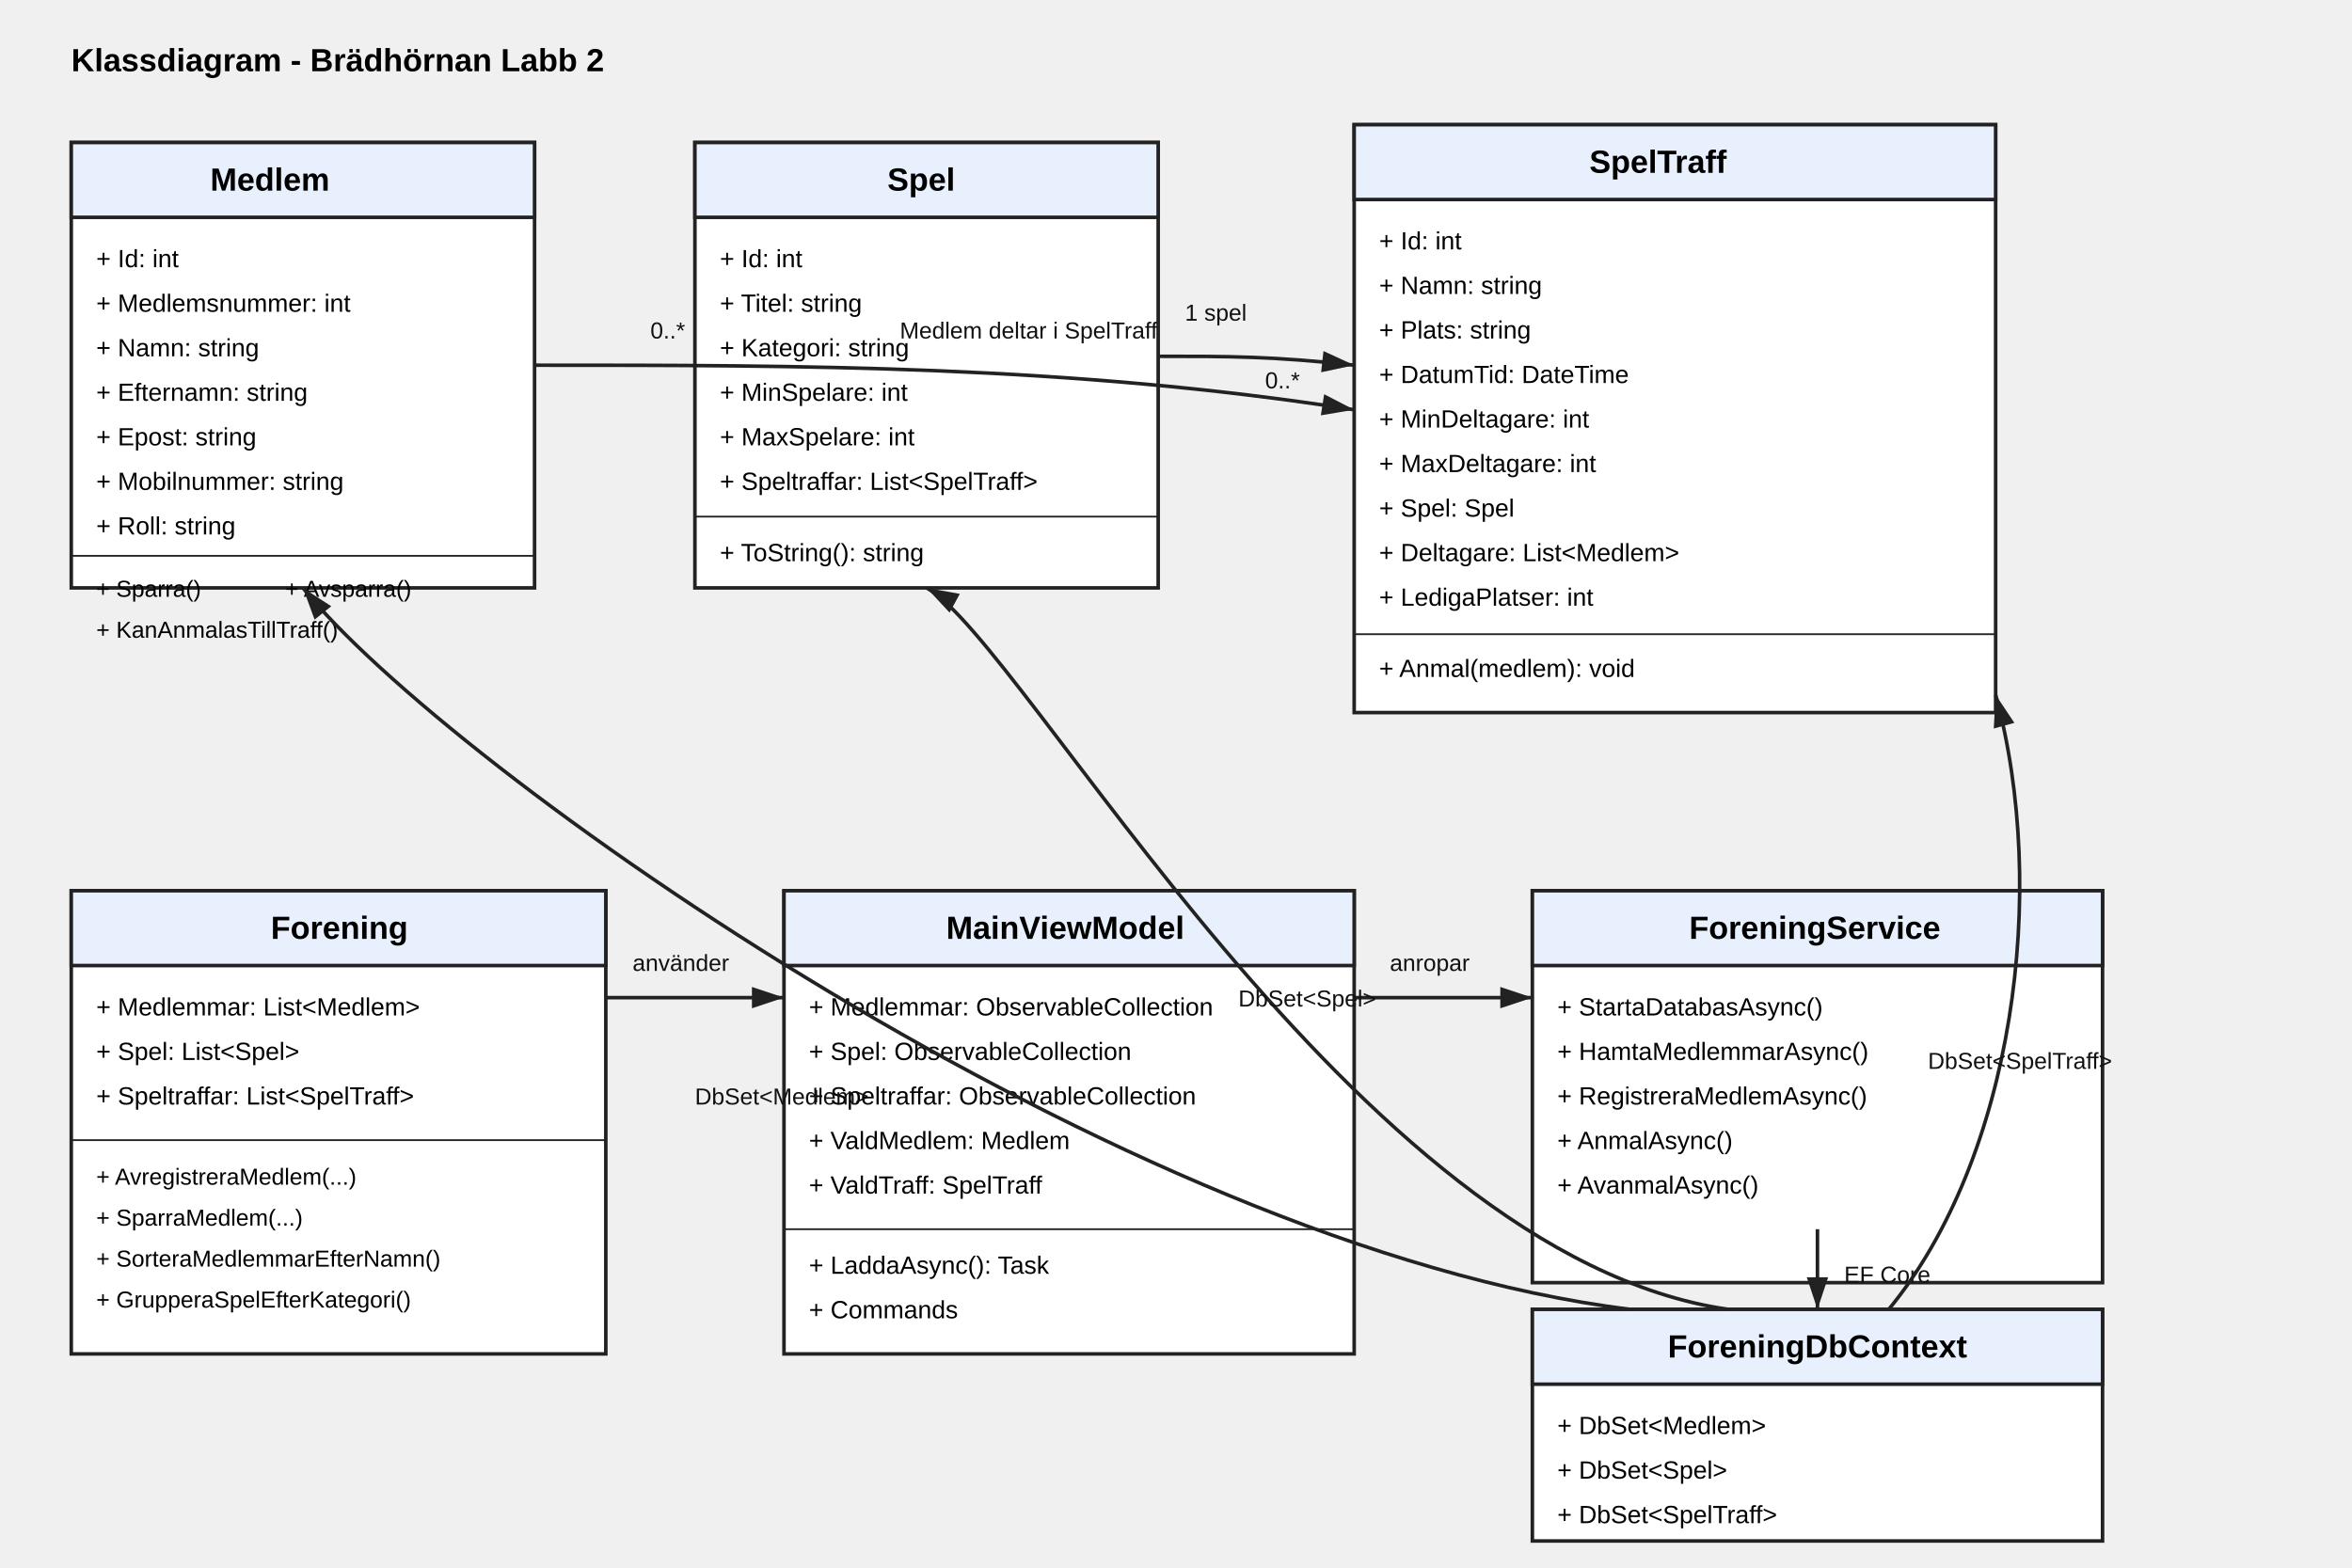
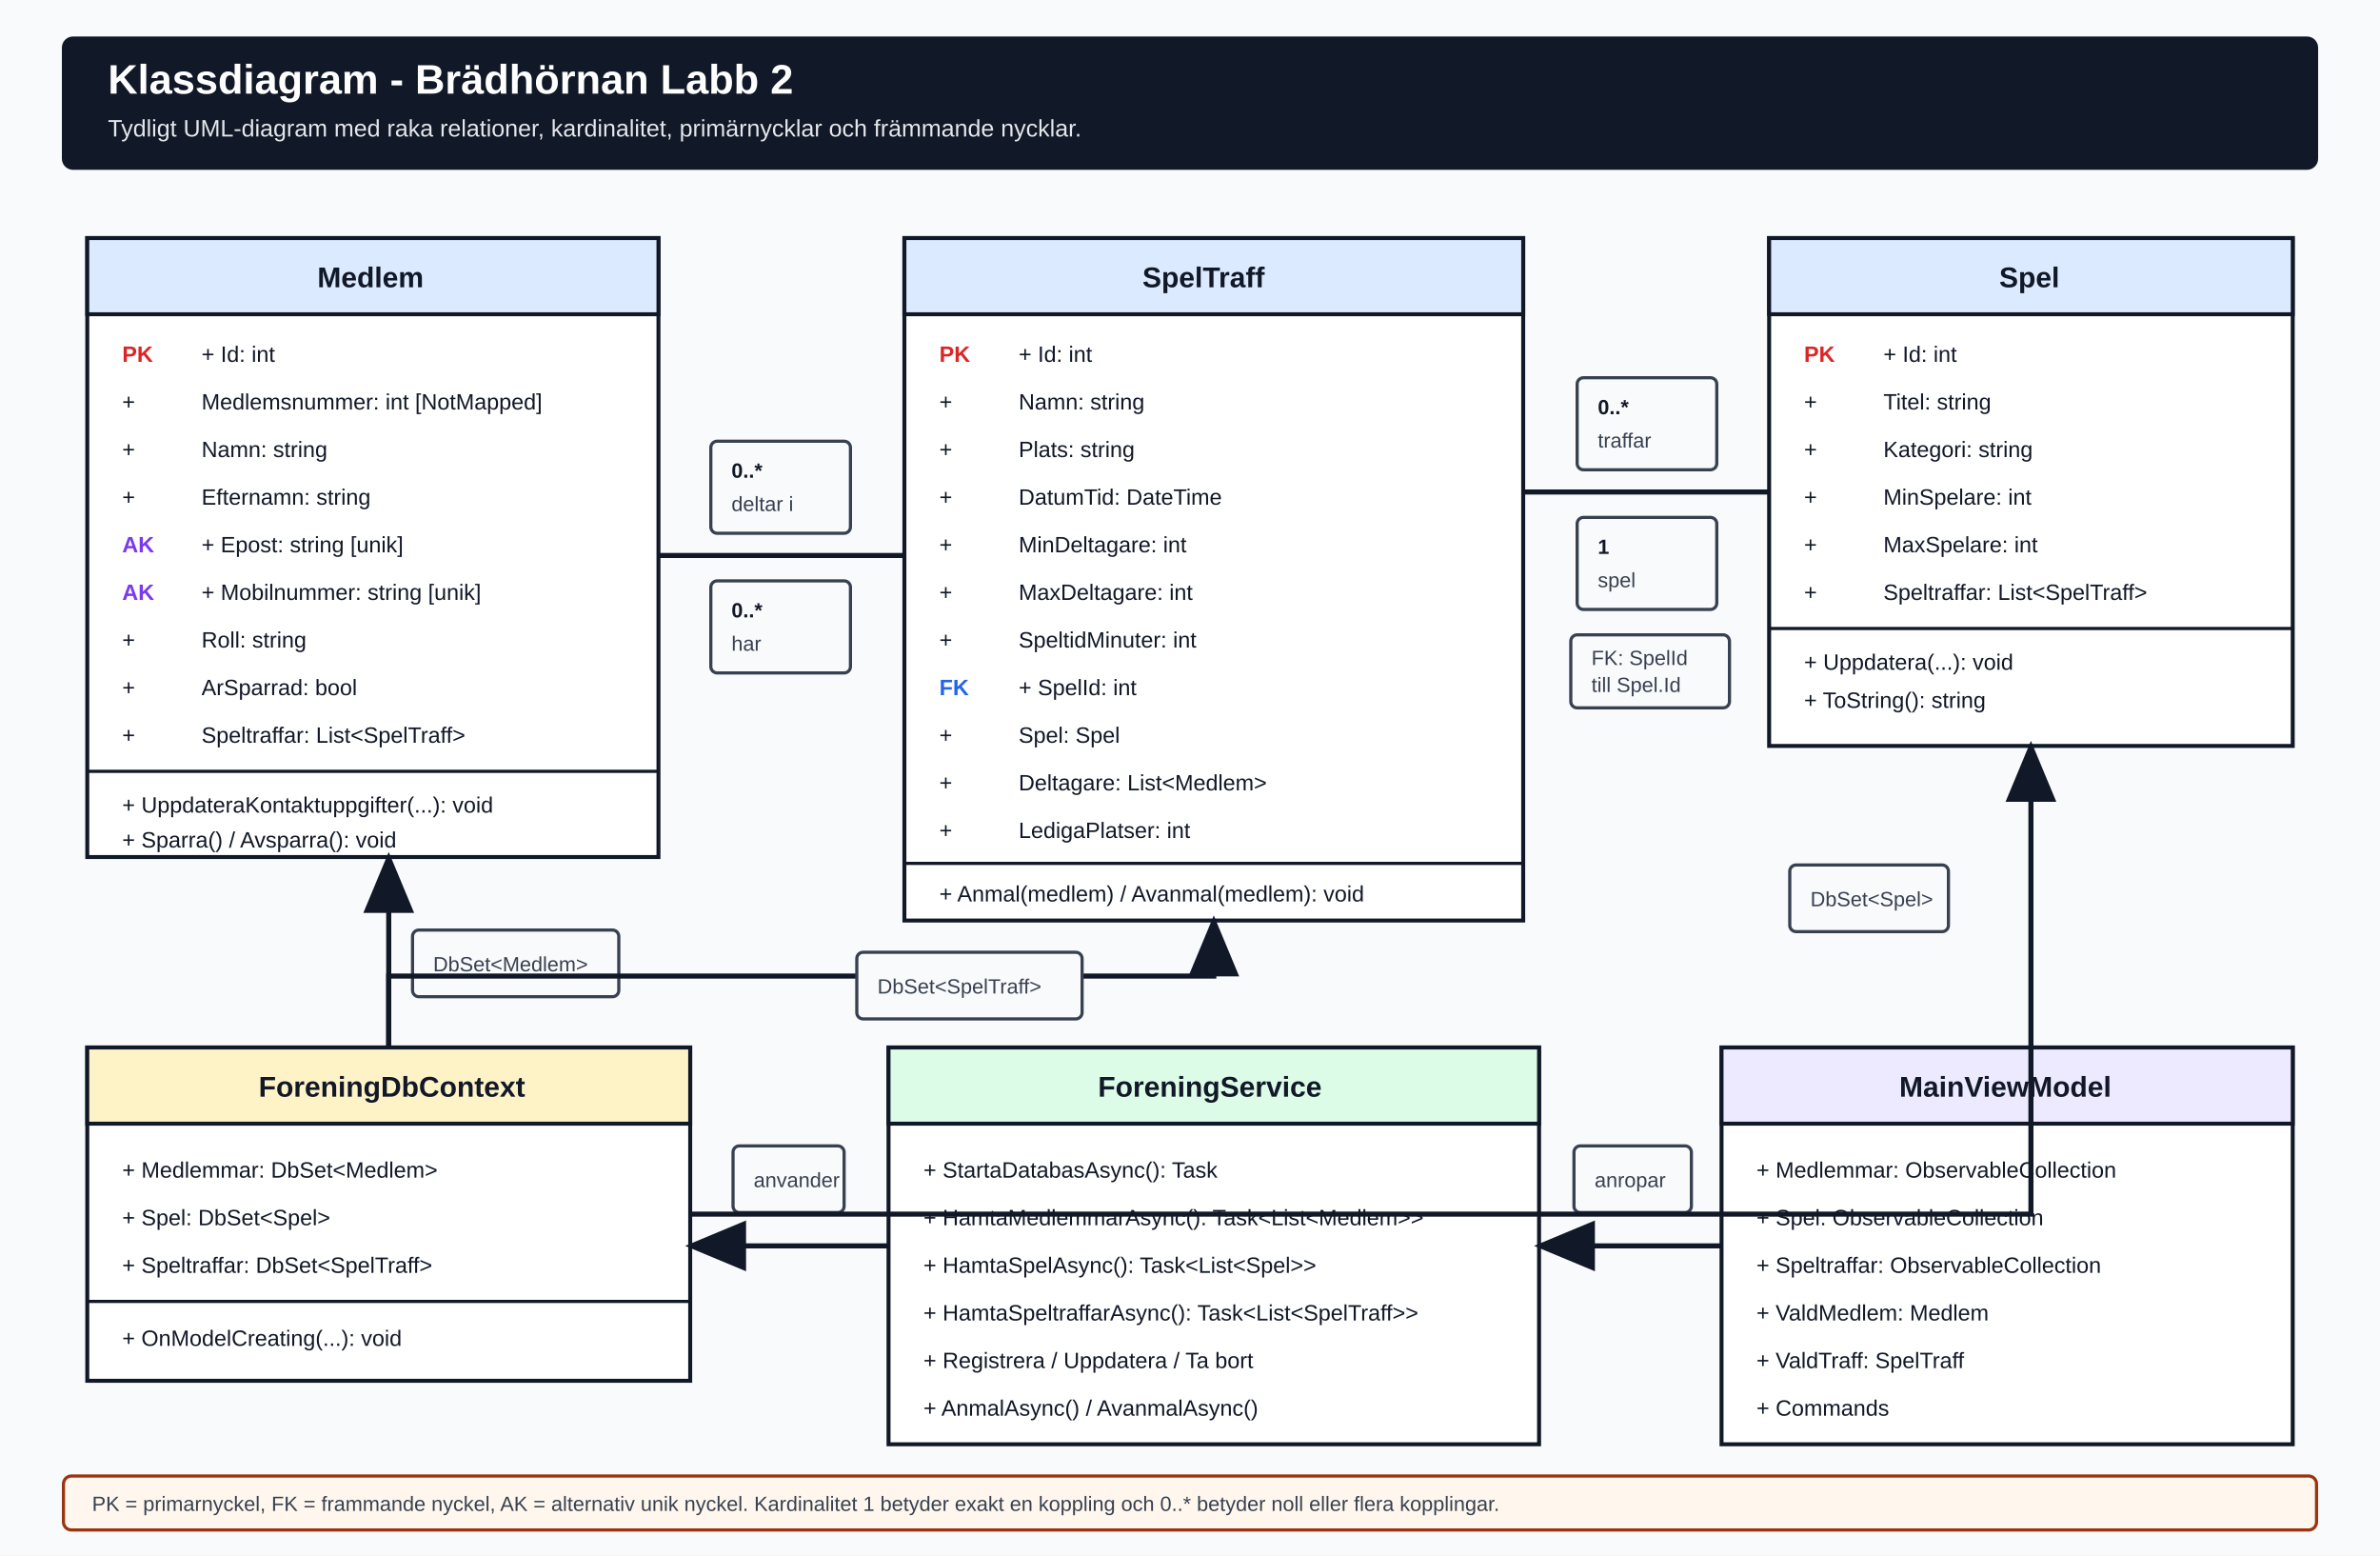
- <svg xmlns="http://www.w3.org/2000/svg" width="1320" height="880" viewBox="0 0 1320 880">
+ <svg xmlns="http://www.w3.org/2000/svg" width="1500" height="980" viewBox="0 0 1500 980">
  <style>
-     .box { fill: #fff; stroke: #222; stroke-width: 2; }
-     .head { fill: #e8f0fe; stroke: #222; stroke-width: 2; }
-     .title { font: bold 18px Arial, sans-serif; }
-     .text { font: 14px Arial, sans-serif; }
-     .small { font: 13px Arial, sans-serif; }
-     .line { stroke: #222; stroke-width: 2; fill: none; marker-end: url(#arrow); }
-     .label { font: 13px Arial, sans-serif; fill: #111; }
+     .page { fill: #f8fafc; }
+     .titleBox { fill: #111827; stroke: #111827; stroke-width: 2; }
+     .title { font: bold 26px Arial, sans-serif; fill: #ffffff; }
+     .subtitle { font: 15px Arial, sans-serif; fill: #e5e7eb; }
+     .classBox { fill: #ffffff; stroke: #111827; stroke-width: 2.5; }
+     .domainHead { fill: #dbeafe; stroke: #111827; stroke-width: 2.5; }
+     .serviceHead { fill: #dcfce7; stroke: #111827; stroke-width: 2.5; }
+     .viewHead { fill: #ede9fe; stroke: #111827; stroke-width: 2.5; }
+     .dbHead { fill: #fef3c7; stroke: #111827; stroke-width: 2.5; }
+     .sectionLine { stroke: #111827; stroke-width: 2; }
+     .className { font: bold 18px Arial, sans-serif; fill: #111827; }
+     .member { font: 14px Arial, sans-serif; fill: #111827; }
+     .method { font: 14px Arial, sans-serif; fill: #111827; }
+     .pk { font: bold 14px Arial, sans-serif; fill: #dc2626; }
+     .fk { font: bold 14px Arial, sans-serif; fill: #2563eb; }
+     .ak { font: bold 14px Arial, sans-serif; fill: #7c3aed; }
+     .relation { stroke: #111827; stroke-width: 3.2; fill: none; marker-end: url(#arrow); }
+     .assoc { stroke: #111827; stroke-width: 3.2; fill: none; }
+     .labelBox { fill: #f9fafb; stroke: #374151; stroke-width: 2; }
+     .label { font: bold 13px Arial, sans-serif; fill: #111827; }
+     .small { font: 13px Arial, sans-serif; fill: #374151; }
+     .legend { fill: #fff7ed; stroke: #9a3412; stroke-width: 2; }
  </style>
  <defs>
-     <marker id="arrow" markerWidth="10" markerHeight="10" refX="9" refY="3" orient="auto" markerUnits="strokeWidth">
-       <path d="M0,0 L0,6 L9,3 z" fill="#222" />
+     <marker id="arrow" markerWidth="13" markerHeight="13" refX="11" refY="5" orient="auto" markerUnits="strokeWidth">
+       <path d="M0,0 L0,10 L12,5 z" fill="#111827" />
    </marker>
  </defs>
-   <text x="40" y="40" class="title">Klassdiagram - Brädhörnan Labb 2</text>
-   <g transform="translate(40 80)">
-     <rect class="box" width="260" height="250" />
-     <rect class="head" width="260" height="42" />
-     <text x="78" y="27" class="title">Medlem</text>
-     <text x="14" y="70" class="text">+ Id: int</text>
-     <text x="14" y="95" class="text">+ Medlemsnummer: int</text>
-     <text x="14" y="120" class="text">+ Namn: string</text>
-     <text x="14" y="145" class="text">+ Efternamn: string</text>
-     <text x="14" y="170" class="text">+ Epost: string</text>
-     <text x="14" y="195" class="text">+ Mobilnummer: string</text>
-     <text x="14" y="220" class="text">+ Roll: string</text>
-     <line x1="0" y1="232" x2="260" y2="232" stroke="#222" />
-     <text x="14" y="255" class="small">+ Sparra()</text>
-     <text x="120" y="255" class="small">+ Avsparra()</text>
-     <text x="14" y="278" class="small">+ KanAnmalasTillTraff()</text>
-   </g>
-   <g transform="translate(390 80)">
-     <rect class="box" width="260" height="250" />
-     <rect class="head" width="260" height="42" />
-     <text x="108" y="27" class="title">Spel</text>
-     <text x="14" y="70" class="text">+ Id: int</text>
-     <text x="14" y="95" class="text">+ Titel: string</text>
-     <text x="14" y="120" class="text">+ Kategori: string</text>
-     <text x="14" y="145" class="text">+ MinSpelare: int</text>
-     <text x="14" y="170" class="text">+ MaxSpelare: int</text>
-     <text x="14" y="195" class="text">+ Speltraffar: List&lt;SpelTraff&gt;</text>
-     <line x1="0" y1="210" x2="260" y2="210" stroke="#222" />
-     <text x="14" y="235" class="text">+ ToString(): string</text>
-   </g>
-   <g transform="translate(760 70)">
-     <rect class="box" width="360" height="330" />
-     <rect class="head" width="360" height="42" />
-     <text x="132" y="27" class="title">SpelTraff</text>
-     <text x="14" y="70" class="text">+ Id: int</text>
-     <text x="14" y="95" class="text">+ Namn: string</text>
-     <text x="14" y="120" class="text">+ Plats: string</text>
-     <text x="14" y="145" class="text">+ DatumTid: DateTime</text>
-     <text x="14" y="170" class="text">+ MinDeltagare: int</text>
-     <text x="14" y="195" class="text">+ MaxDeltagare: int</text>
-     <text x="14" y="220" class="text">+ Spel: Spel</text>
-     <text x="14" y="245" class="text">+ Deltagare: List&lt;Medlem&gt;</text>
-     <text x="14" y="270" class="text">+ LedigaPlatser: int</text>
-     <line x1="0" y1="286" x2="360" y2="286" stroke="#222" />
-     <text x="14" y="310" class="text">+ Anmal(medlem): void</text>
-   </g>
-   <g transform="translate(40 500)">
-     <rect class="box" width="300" height="260" />
-     <rect class="head" width="300" height="42" />
-     <text x="112" y="27" class="title">Forening</text>
-     <text x="14" y="70" class="text">+ Medlemmar: List&lt;Medlem&gt;</text>
-     <text x="14" y="95" class="text">+ Spel: List&lt;Spel&gt;</text>
-     <text x="14" y="120" class="text">+ Speltraffar: List&lt;SpelTraff&gt;</text>
-     <line x1="0" y1="140" x2="300" y2="140" stroke="#222" />
-     <text x="14" y="165" class="small">+ AvregistreraMedlem(...)</text>
-     <text x="14" y="188" class="small">+ SparraMedlem(...)</text>
-     <text x="14" y="211" class="small">+ SorteraMedlemmarEfterNamn()</text>
-     <text x="14" y="234" class="small">+ GrupperaSpelEfterKategori()</text>
-   </g>
-   <g transform="translate(440 500)">
-     <rect class="box" width="320" height="260" />
-     <rect class="head" width="320" height="42" />
-     <text x="91" y="27" class="title">MainViewModel</text>
-     <text x="14" y="70" class="text">+ Medlemmar: ObservableCollection</text>
-     <text x="14" y="95" class="text">+ Spel: ObservableCollection</text>
-     <text x="14" y="120" class="text">+ Speltraffar: ObservableCollection</text>
-     <text x="14" y="145" class="text">+ ValdMedlem: Medlem</text>
-     <text x="14" y="170" class="text">+ ValdTraff: SpelTraff</text>
-     <line x1="0" y1="190" x2="320" y2="190" stroke="#222" />
-     <text x="14" y="215" class="text">+ LaddaAsync(): Task</text>
-     <text x="14" y="240" class="text">+ Commands</text>
-   </g>
-   <g transform="translate(860 500)">
-     <rect class="box" width="320" height="220" />
-     <rect class="head" width="320" height="42" />
-     <text x="88" y="27" class="title">ForeningService</text>
-     <text x="14" y="70" class="text">+ StartaDatabasAsync()</text>
-     <text x="14" y="95" class="text">+ HamtaMedlemmarAsync()</text>
-     <text x="14" y="120" class="text">+ RegistreraMedlemAsync()</text>
-     <text x="14" y="145" class="text">+ AnmalAsync()</text>
-     <text x="14" y="170" class="text">+ AvanmalAsync()</text>
-   </g>
-   <g transform="translate(860 735)">
-     <rect class="box" width="320" height="130" />
-     <rect class="head" width="320" height="42" />
-     <text x="76" y="27" class="title">ForeningDbContext</text>
-     <text x="14" y="70" class="text">+ DbSet&lt;Medlem&gt;</text>
-     <text x="14" y="95" class="text">+ DbSet&lt;Spel&gt;</text>
-     <text x="14" y="120" class="text">+ DbSet&lt;SpelTraff&gt;</text>
-   </g>
-   <path class="line" d="M300 205 C450 205 600 205 760 230" />
-   <text x="365" y="190" class="label">0..*</text>
-   <text x="710" y="218" class="label">0..*</text>
-   <text x="505" y="190" class="label">Medlem deltar i SpelTraff</text>
-   <path class="line" d="M650 200 C690 200 715 200 760 205" />
-   <text x="665" y="180" class="label">1 spel</text>
-   <path class="line" d="M340 560 C375 560 405 560 440 560" />
-   <text x="355" y="545" class="label">använder</text>
-   <path class="line" d="M760 560 C795 560 825 560 860 560" />
-   <text x="780" y="545" class="label">anropar</text>
-   <path class="line" d="M1020 690 L1020 735" />
-   <text x="1035" y="720" class="label">EF Core</text>
-   <path class="line" d="M970 735 C760 705 575 360 520 330" />
-   <text x="695" y="565" class="label">DbSet&lt;Spel&gt;</text>
-   <path class="line" d="M1060 735 C1130 650 1150 500 1120 390" />
-   <text x="1082" y="600" class="label">DbSet&lt;SpelTraff&gt;</text>
-   <path class="line" d="M915 735 C630 700 250 430 170 330" />
-   <text x="390" y="620" class="label">DbSet&lt;Medlem&gt;</text>
+   <rect class="page" width="1500" height="980" />
+   <g transform="translate(40 24)">
+     <rect class="titleBox" width="1420" height="82" rx="6" />
+     <text class="title" x="28" y="35">Klassdiagram - Brädhörnan Labb 2</text>
+     <text class="subtitle" x="28" y="62">Tydligt UML-diagram med raka relationer, kardinalitet, primärnycklar och främmande nycklar.</text>
+   </g>
+   <g transform="translate(55 150)">
+     <rect class="classBox" width="360" height="390" />
+     <rect class="domainHead" width="360" height="48" />
+     <text class="className" x="145" y="31">Medlem</text>
+     <text class="pk" x="22" y="78">PK</text>
+     <text class="member" x="72" y="78">+ Id: int</text>
+     <text class="member" x="22" y="108">+</text>
+     <text class="member" x="72" y="108">Medlemsnummer: int [NotMapped]</text>
+     <text class="member" x="22" y="138">+</text>
+     <text class="member" x="72" y="138">Namn: string</text>
+     <text class="member" x="22" y="168">+</text>
+     <text class="member" x="72" y="168">Efternamn: string</text>
+     <text class="ak" x="22" y="198">AK</text>
+     <text class="member" x="72" y="198">+ Epost: string [unik]</text>
+     <text class="ak" x="22" y="228">AK</text>
+     <text class="member" x="72" y="228">+ Mobilnummer: string [unik]</text>
+     <text class="member" x="22" y="258">+</text>
+     <text class="member" x="72" y="258">Roll: string</text>
+     <text class="member" x="22" y="288">+</text>
+     <text class="member" x="72" y="288">ArSparrad: bool</text>
+     <text class="member" x="22" y="318">+</text>
+     <text class="member" x="72" y="318">Speltraffar: List&lt;SpelTraff&gt;</text>
+     <line class="sectionLine" x1="0" y1="336" x2="360" y2="336" />
+     <text class="method" x="22" y="362">+ UppdateraKontaktuppgifter(...): void</text>
+     <text class="method" x="22" y="384">+ Sparra() / Avsparra(): void</text>
+   </g>
+   <g transform="translate(570 150)">
+     <rect class="classBox" width="390" height="430" />
+     <rect class="domainHead" width="390" height="48" />
+     <text class="className" x="150" y="31">SpelTraff</text>
+     <text class="pk" x="22" y="78">PK</text>
+     <text class="member" x="72" y="78">+ Id: int</text>
+     <text class="member" x="22" y="108">+</text>
+     <text class="member" x="72" y="108">Namn: string</text>
+     <text class="member" x="22" y="138">+</text>
+     <text class="member" x="72" y="138">Plats: string</text>
+     <text class="member" x="22" y="168">+</text>
+     <text class="member" x="72" y="168">DatumTid: DateTime</text>
+     <text class="member" x="22" y="198">+</text>
+     <text class="member" x="72" y="198">MinDeltagare: int</text>
+     <text class="member" x="22" y="228">+</text>
+     <text class="member" x="72" y="228">MaxDeltagare: int</text>
+     <text class="member" x="22" y="258">+</text>
+     <text class="member" x="72" y="258">SpeltidMinuter: int</text>
+     <text class="fk" x="22" y="288">FK</text>
+     <text class="member" x="72" y="288">+ SpelId: int</text>
+     <text class="member" x="22" y="318">+</text>
+     <text class="member" x="72" y="318">Spel: Spel</text>
+     <text class="member" x="22" y="348">+</text>
+     <text class="member" x="72" y="348">Deltagare: List&lt;Medlem&gt;</text>
+     <text class="member" x="22" y="378">+</text>
+     <text class="member" x="72" y="378">LedigaPlatser: int</text>
+     <line class="sectionLine" x1="0" y1="394" x2="390" y2="394" />
+     <text class="method" x="22" y="418">+ Anmal(medlem) / Avanmal(medlem): void</text>
+   </g>
+   <g transform="translate(1115 150)">
+     <rect class="classBox" width="330" height="320" />
+     <rect class="domainHead" width="330" height="48" />
+     <text class="className" x="145" y="31">Spel</text>
+     <text class="pk" x="22" y="78">PK</text>
+     <text class="member" x="72" y="78">+ Id: int</text>
+     <text class="member" x="22" y="108">+</text>
+     <text class="member" x="72" y="108">Titel: string</text>
+     <text class="member" x="22" y="138">+</text>
+     <text class="member" x="72" y="138">Kategori: string</text>
+     <text class="member" x="22" y="168">+</text>
+     <text class="member" x="72" y="168">MinSpelare: int</text>
+     <text class="member" x="22" y="198">+</text>
+     <text class="member" x="72" y="198">MaxSpelare: int</text>
+     <text class="member" x="22" y="228">+</text>
+     <text class="member" x="72" y="228">Speltraffar: List&lt;SpelTraff&gt;</text>
+     <line class="sectionLine" x1="0" y1="246" x2="330" y2="246" />
+     <text class="method" x="22" y="272">+ Uppdatera(...): void</text>
+     <text class="method" x="22" y="296">+ ToString(): string</text>
+   </g>
+   <g transform="translate(55 660)">
+     <rect class="classBox" width="380" height="210" />
+     <rect class="dbHead" width="380" height="48" />
+     <text class="className" x="108" y="31">ForeningDbContext</text>
+     <text class="member" x="22" y="82">+ Medlemmar: DbSet&lt;Medlem&gt;</text>
+     <text class="member" x="22" y="112">+ Spel: DbSet&lt;Spel&gt;</text>
+     <text class="member" x="22" y="142">+ Speltraffar: DbSet&lt;SpelTraff&gt;</text>
+     <line class="sectionLine" x1="0" y1="160" x2="380" y2="160" />
+     <text class="method" x="22" y="188">+ OnModelCreating(...): void</text>
+   </g>
+   <g transform="translate(560 660)">
+     <rect class="classBox" width="410" height="250" />
+     <rect class="serviceHead" width="410" height="48" />
+     <text class="className" x="132" y="31">ForeningService</text>
+     <text class="method" x="22" y="82">+ StartaDatabasAsync(): Task</text>
+     <text class="method" x="22" y="112">+ HamtaMedlemmarAsync(): Task&lt;List&lt;Medlem&gt;&gt;</text>
+     <text class="method" x="22" y="142">+ HamtaSpelAsync(): Task&lt;List&lt;Spel&gt;&gt;</text>
+     <text class="method" x="22" y="172">+ HamtaSpeltraffarAsync(): Task&lt;List&lt;SpelTraff&gt;&gt;</text>
+     <text class="method" x="22" y="202">+ Registrera / Uppdatera / Ta bort</text>
+     <text class="method" x="22" y="232">+ AnmalAsync() / AvanmalAsync()</text>
+   </g>
+   <g transform="translate(1085 660)">
+     <rect class="classBox" width="360" height="250" />
+     <rect class="viewHead" width="360" height="48" />
+     <text class="className" x="112" y="31">MainViewModel</text>
+     <text class="member" x="22" y="82">+ Medlemmar: ObservableCollection</text>
+     <text class="member" x="22" y="112">+ Spel: ObservableCollection</text>
+     <text class="member" x="22" y="142">+ Speltraffar: ObservableCollection</text>
+     <text class="member" x="22" y="172">+ ValdMedlem: Medlem</text>
+     <text class="member" x="22" y="202">+ ValdTraff: SpelTraff</text>
+     <text class="member" x="22" y="232">+ Commands</text>
+   </g>
+   <path class="assoc" d="M415 350 H570" />
+   <g transform="translate(448 278)">
+     <rect class="labelBox" width="88" height="58" rx="4" />
+     <text class="label" x="13" y="23">0..*</text>
+     <text class="small" x="13" y="44">deltar i</text>
+   </g>
+   <g transform="translate(448 366)">
+     <rect class="labelBox" width="88" height="58" rx="4" />
+     <text class="label" x="13" y="23">0..*</text>
+     <text class="small" x="13" y="44">har</text>
+   </g>
+   <path class="assoc" d="M960 310 H1115" />
+   <g transform="translate(994 238)">
+     <rect class="labelBox" width="88" height="58" rx="4" />
+     <text class="label" x="13" y="23">0..*</text>
+     <text class="small" x="13" y="44">traffar</text>
+   </g>
+   <g transform="translate(994 326)">
+     <rect class="labelBox" width="88" height="58" rx="4" />
+     <text class="label" x="13" y="23">1</text>
+     <text class="small" x="13" y="44">spel</text>
+   </g>
+   <g transform="translate(990 400)">
+     <rect class="labelBox" width="100" height="46" rx="4" />
+     <text class="small" x="13" y="19">FK: SpelId</text>
+     <text class="small" x="13" y="36">till Spel.Id</text>
+   </g>
+   <path class="relation" d="M1085 785 H970" />
+   <g transform="translate(992 722)">
+     <rect class="labelBox" width="74" height="42" rx="4" />
+     <text class="small" x="13" y="26">anropar</text>
+   </g>
+   <path class="relation" d="M560 785 H435" />
+   <g transform="translate(462 722)">
+     <rect class="labelBox" width="70" height="42" rx="4" />
+     <text class="small" x="13" y="26">anvander</text>
+   </g>
+   <path class="relation" d="M245 660 V540" />
+   <g transform="translate(260 586)">
+     <rect class="labelBox" width="130" height="42" rx="4" />
+     <text class="small" x="13" y="26">DbSet&lt;Medlem&gt;</text>
+   </g>
+   <path class="relation" d="M245 660 V615 H765 V580" />
+   <g transform="translate(540 600)">
+     <rect class="labelBox" width="142" height="42" rx="4" />
+     <text class="small" x="13" y="26">DbSet&lt;SpelTraff&gt;</text>
+   </g>
+   <path class="relation" d="M435 765 H1280 V470" />
+   <g transform="translate(1128 545)">
+     <rect class="labelBox" width="100" height="42" rx="4" />
+     <text class="small" x="13" y="26">DbSet&lt;Spel&gt;</text>
+   </g>
+   <g transform="translate(40 930)">
+     <rect class="legend" width="1420" height="34" rx="5" />
+     <text class="small" x="18" y="22">PK = primarnyckel, FK = frammande nyckel, AK = alternativ unik nyckel. Kardinalitet 1 betyder exakt en koppling och 0..* betyder noll eller flera kopplingar.</text>
+   </g>
</svg>
